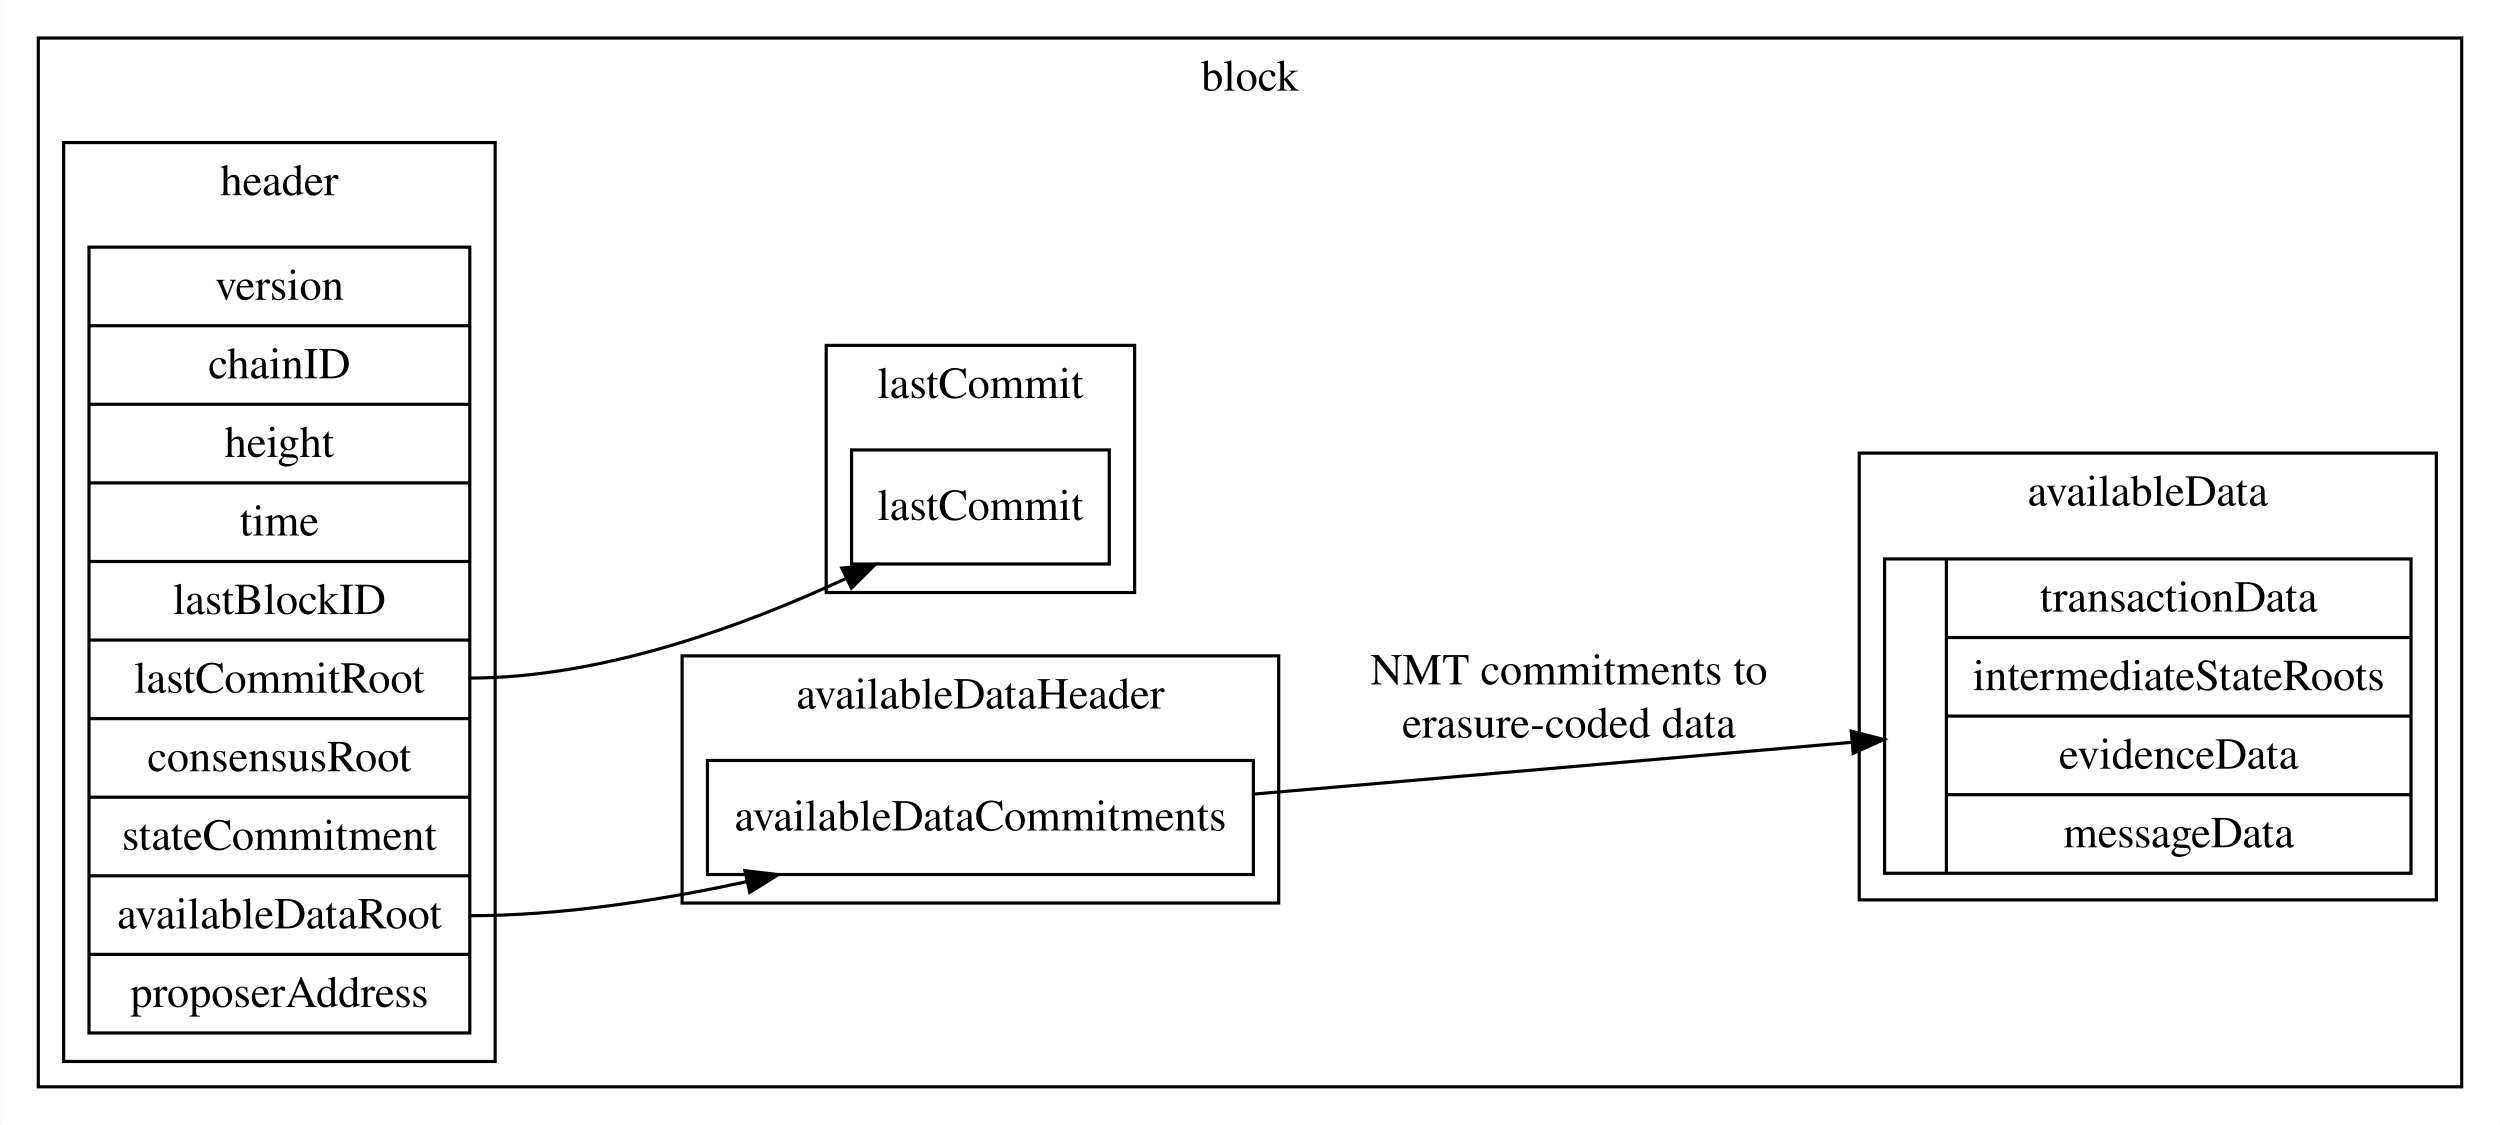
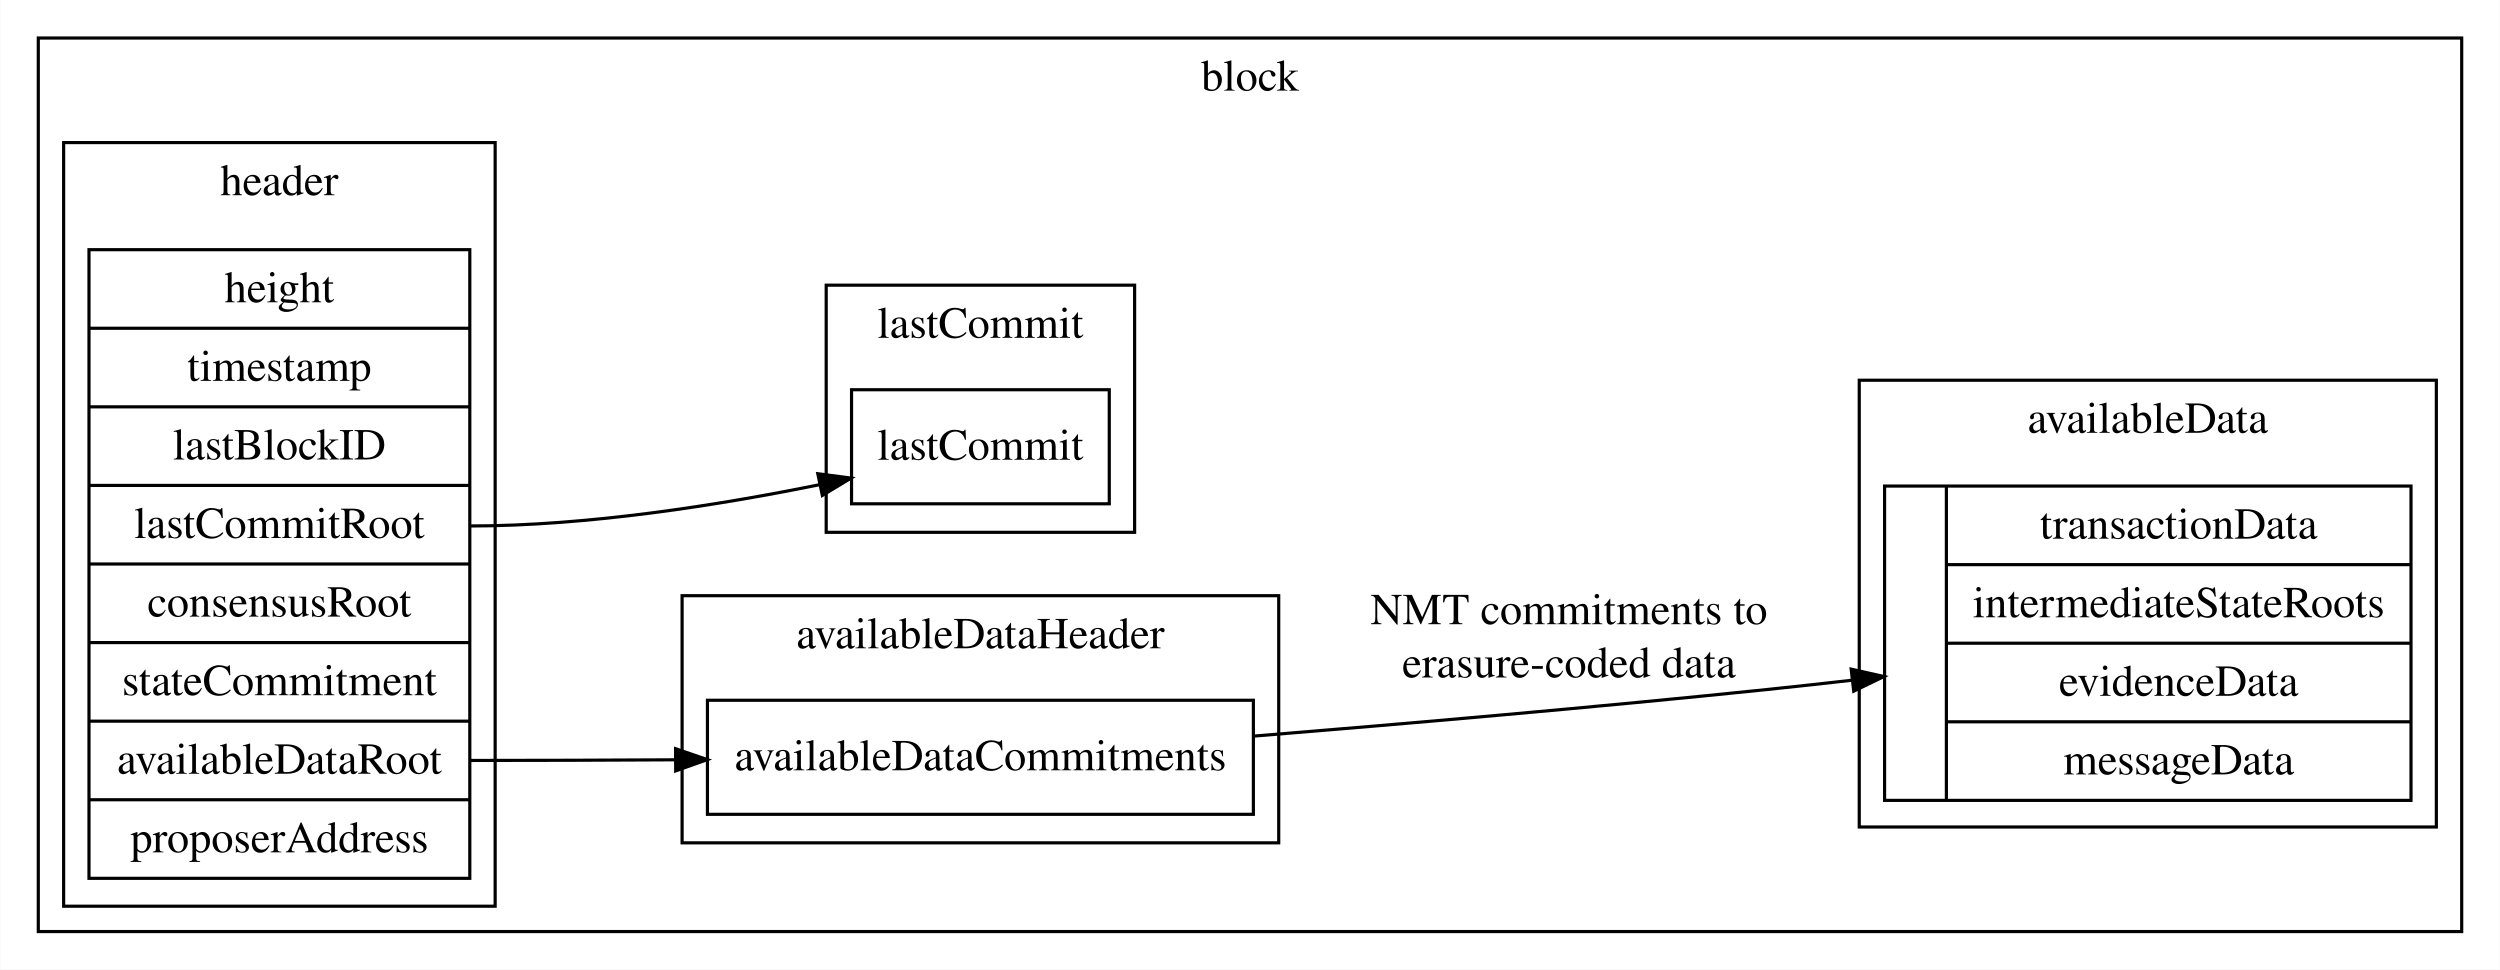
- <svg xmlns="http://www.w3.org/2000/svg" width="789pt" height="355pt" viewBox="0.00 0.00 788.83 355.00">
-   <g id="graph0" class="graph" transform="scale(1 1) rotate(0) translate(4 351)">
-     <polygon fill="#ffffff" stroke="transparent" points="-4,4 -4,-351 784.828,-351 784.828,4 -4,4" />
+ <svg xmlns="http://www.w3.org/2000/svg" width="789pt" height="306pt" viewBox="0.00 0.00 788.83 306.00">
+   <g id="graph0" class="graph" transform="scale(1 1) rotate(0) translate(4 302)">
+     <polygon fill="#ffffff" stroke="transparent" points="-4,4 -4,-302 784.828,-302 784.828,4 -4,4" />
    <g id="clust1" class="cluster">
-       <polygon fill="none" stroke="#000000" points="8,-8 8,-339 772.828,-339 772.828,-8 8,-8" />
-       <text text-anchor="middle" x="390.414" y="-322.4" font-family="Times,serif" font-size="14.00" fill="#000000">block</text>
+       <polygon fill="none" stroke="#000000" points="8,-8 8,-290 772.828,-290 772.828,-8 8,-8" />
+       <text text-anchor="middle" x="390.414" y="-273.4" font-family="Times,serif" font-size="14.00" fill="#000000">block</text>
    </g>
    <g id="clust2" class="cluster">
-       <polygon fill="none" stroke="#000000" points="211.184,-66 211.184,-144 399.48,-144 399.48,-66 211.184,-66" />
-       <text text-anchor="middle" x="305.332" y="-127.4" font-family="Times,serif" font-size="14.00" fill="#000000">availableDataHeader</text>
+       <polygon fill="none" stroke="#000000" points="211.184,-36 211.184,-114 399.48,-114 399.48,-36 211.184,-36" />
+       <text text-anchor="middle" x="305.332" y="-97.4" font-family="Times,serif" font-size="14.00" fill="#000000">availableDataHeader</text>
    </g>
    <g id="clust3" class="cluster">
-       <polygon fill="none" stroke="#000000" points="582.692,-67 582.692,-208 764.828,-208 764.828,-67 582.692,-67" />
-       <text text-anchor="middle" x="673.76" y="-191.4" font-family="Times,serif" font-size="14.00" fill="#000000">availableData</text>
+       <polygon fill="none" stroke="#000000" points="582.692,-41 582.692,-182 764.828,-182 764.828,-41 582.692,-41" />
+       <text text-anchor="middle" x="673.76" y="-165.4" font-family="Times,serif" font-size="14.00" fill="#000000">availableData</text>
    </g>
    <g id="clust4" class="cluster">
-       <polygon fill="none" stroke="#000000" points="256.662,-164 256.662,-242 354.002,-242 354.002,-164 256.662,-164" />
-       <text text-anchor="middle" x="305.332" y="-225.4" font-family="Times,serif" font-size="14.00" fill="#000000">lastCommit</text>
+       <polygon fill="none" stroke="#000000" points="256.662,-134 256.662,-212 354.002,-212 354.002,-134 256.662,-134" />
+       <text text-anchor="middle" x="305.332" y="-195.4" font-family="Times,serif" font-size="14.00" fill="#000000">lastCommit</text>
    </g>
    <g id="clust5" class="cluster">
-       <polygon fill="none" stroke="#000000" points="16,-16 16,-306 152.184,-306 152.184,-16 16,-16" />
-       <text text-anchor="middle" x="84.092" y="-289.4" font-family="Times,serif" font-size="14.00" fill="#000000">header</text>
+       <polygon fill="none" stroke="#000000" points="16,-16 16,-257 152.184,-257 152.184,-16 16,-16" />
+       <text text-anchor="middle" x="84.092" y="-240.4" font-family="Times,serif" font-size="14.00" fill="#000000">header</text>
    </g>
    <g id="node1" class="node">
-       <polygon fill="none" stroke="#000000" points="219.184,-75 219.184,-111 391.48,-111 391.48,-75 219.184,-75" />
-       <text text-anchor="middle" x="305.332" y="-88.9" font-family="Times,serif" font-size="14.00" fill="#000000">availableDataCommitments</text>
+       <polygon fill="none" stroke="#000000" points="219.184,-45 219.184,-81 391.48,-81 391.48,-45 219.184,-45" />
+       <text text-anchor="middle" x="305.332" y="-58.9" font-family="Times,serif" font-size="14.00" fill="#000000">availableDataCommitments</text>
    </g>
    <g id="node2" class="node">
-       <polygon fill="none" stroke="#000000" points="590.692,-75.4 590.692,-174.6 756.828,-174.6 756.828,-75.4 590.692,-75.4" />
-       <text text-anchor="middle" x="600.442" y="-120.8" font-family="Times,serif" font-size="14.00" fill="#000000"> </text>
-       <polyline fill="none" stroke="#000000" points="610.192,-75.4 610.192,-174.6 " />
-       <text text-anchor="middle" x="683.51" y="-158" font-family="Times,serif" font-size="14.00" fill="#000000">transactionData</text>
-       <polyline fill="none" stroke="#000000" points="610.192,-149.8 756.828,-149.8 " />
-       <text text-anchor="middle" x="683.51" y="-133.2" font-family="Times,serif" font-size="14.00" fill="#000000">intermediateStateRoots</text>
-       <polyline fill="none" stroke="#000000" points="610.192,-125 756.828,-125 " />
-       <text text-anchor="middle" x="683.51" y="-108.4" font-family="Times,serif" font-size="14.00" fill="#000000">evidenceData</text>
-       <polyline fill="none" stroke="#000000" points="610.192,-100.2 756.828,-100.2 " />
-       <text text-anchor="middle" x="683.51" y="-83.6" font-family="Times,serif" font-size="14.00" fill="#000000">messageData</text>
+       <polygon fill="none" stroke="#000000" points="590.692,-49.4 590.692,-148.6 756.828,-148.6 756.828,-49.4 590.692,-49.4" />
+       <text text-anchor="middle" x="600.442" y="-94.8" font-family="Times,serif" font-size="14.00" fill="#000000"> </text>
+       <polyline fill="none" stroke="#000000" points="610.192,-49.4 610.192,-148.6 " />
+       <text text-anchor="middle" x="683.51" y="-132" font-family="Times,serif" font-size="14.00" fill="#000000">transactionData</text>
+       <polyline fill="none" stroke="#000000" points="610.192,-123.8 756.828,-123.8 " />
+       <text text-anchor="middle" x="683.51" y="-107.2" font-family="Times,serif" font-size="14.00" fill="#000000">intermediateStateRoots</text>
+       <polyline fill="none" stroke="#000000" points="610.192,-99 756.828,-99 " />
+       <text text-anchor="middle" x="683.51" y="-82.4" font-family="Times,serif" font-size="14.00" fill="#000000">evidenceData</text>
+       <polyline fill="none" stroke="#000000" points="610.192,-74.2 756.828,-74.2 " />
+       <text text-anchor="middle" x="683.51" y="-57.6" font-family="Times,serif" font-size="14.00" fill="#000000">messageData</text>
    </g>
    <g id="edge3" class="edge">
-       <path fill="none" stroke="#000000" d="M391.54,-100.383C439.322,-104.487 499.799,-109.699 553.692,-114.4 562.325,-115.153 571.308,-115.94 580.3,-116.73" />
-       <polygon fill="#000000" stroke="#000000" points="580.171,-120.232 590.439,-117.621 580.784,-113.259 580.171,-120.232" />
-       <text text-anchor="middle" x="491.086" y="-135" font-family="Times,serif" font-size="14.00" fill="#000000">NMT commitments to</text>
-       <text text-anchor="middle" x="491.086" y="-118.2" font-family="Times,serif" font-size="14.00" fill="#000000">erasure-coded data</text>
+       <path fill="none" stroke="#000000" d="M391.607,-69.686C439.409,-73.579 499.884,-78.812 553.692,-84.4 562.341,-85.298 571.335,-86.288 580.335,-87.316" />
+       <polygon fill="#000000" stroke="#000000" points="580.144,-90.817 590.48,-88.49 580.949,-83.864 580.144,-90.817" />
+       <text text-anchor="middle" x="491.086" y="-105" font-family="Times,serif" font-size="14.00" fill="#000000">NMT commitments to</text>
+       <text text-anchor="middle" x="491.086" y="-88.2" font-family="Times,serif" font-size="14.00" fill="#000000">erasure-coded data</text>
    </g>
    <g id="node3" class="node">
-       <polygon fill="none" stroke="#000000" points="264.662,-173 264.662,-209 346.002,-209 346.002,-173 264.662,-173" />
-       <text text-anchor="middle" x="305.332" y="-186.9" font-family="Times,serif" font-size="14.00" fill="#000000">lastCommit</text>
+       <polygon fill="none" stroke="#000000" points="264.662,-143 264.662,-179 346.002,-179 346.002,-143 264.662,-143" />
+       <text text-anchor="middle" x="305.332" y="-156.9" font-family="Times,serif" font-size="14.00" fill="#000000">lastCommit</text>
    </g>
    <g id="node4" class="node">
-       <polygon fill="none" stroke="#000000" points="24,-25 24,-273 144.184,-273 144.184,-25 24,-25" />
-       <text text-anchor="middle" x="84.092" y="-256.4" font-family="Times,serif" font-size="14.00" fill="#000000">version</text>
-       <polyline fill="none" stroke="#000000" points="24,-248.2 144.184,-248.2 " />
-       <text text-anchor="middle" x="84.092" y="-231.6" font-family="Times,serif" font-size="14.00" fill="#000000">chainID</text>
-       <polyline fill="none" stroke="#000000" points="24,-223.4 144.184,-223.4 " />
-       <text text-anchor="middle" x="84.092" y="-206.8" font-family="Times,serif" font-size="14.00" fill="#000000">height</text>
-       <polyline fill="none" stroke="#000000" points="24,-198.6 144.184,-198.6 " />
-       <text text-anchor="middle" x="84.092" y="-182" font-family="Times,serif" font-size="14.00" fill="#000000">time</text>
-       <polyline fill="none" stroke="#000000" points="24,-173.8 144.184,-173.8 " />
-       <text text-anchor="middle" x="84.092" y="-157.2" font-family="Times,serif" font-size="14.00" fill="#000000">lastBlockID</text>
-       <polyline fill="none" stroke="#000000" points="24,-149 144.184,-149 " />
-       <text text-anchor="middle" x="84.092" y="-132.4" font-family="Times,serif" font-size="14.00" fill="#000000">lastCommitRoot</text>
-       <polyline fill="none" stroke="#000000" points="24,-124.2 144.184,-124.2 " />
-       <text text-anchor="middle" x="84.092" y="-107.6" font-family="Times,serif" font-size="14.00" fill="#000000">consensusRoot</text>
-       <polyline fill="none" stroke="#000000" points="24,-99.4 144.184,-99.4 " />
-       <text text-anchor="middle" x="84.092" y="-82.8" font-family="Times,serif" font-size="14.00" fill="#000000">stateCommitment</text>
-       <polyline fill="none" stroke="#000000" points="24,-74.6 144.184,-74.6 " />
-       <text text-anchor="middle" x="84.092" y="-58" font-family="Times,serif" font-size="14.00" fill="#000000">availableDataRoot</text>
-       <polyline fill="none" stroke="#000000" points="24,-49.8 144.184,-49.8 " />
-       <text text-anchor="middle" x="84.092" y="-33.2" font-family="Times,serif" font-size="14.00" fill="#000000">proposerAddress</text>
+       <polygon fill="none" stroke="#000000" points="24,-24.8 24,-223.2 144.184,-223.2 144.184,-24.8 24,-24.8" />
+       <text text-anchor="middle" x="84.092" y="-206.6" font-family="Times,serif" font-size="14.00" fill="#000000">height</text>
+       <polyline fill="none" stroke="#000000" points="24,-198.4 144.184,-198.4 " />
+       <text text-anchor="middle" x="84.092" y="-181.8" font-family="Times,serif" font-size="14.00" fill="#000000">timestamp</text>
+       <polyline fill="none" stroke="#000000" points="24,-173.6 144.184,-173.6 " />
+       <text text-anchor="middle" x="84.092" y="-157" font-family="Times,serif" font-size="14.00" fill="#000000">lastBlockID</text>
+       <polyline fill="none" stroke="#000000" points="24,-148.8 144.184,-148.8 " />
+       <text text-anchor="middle" x="84.092" y="-132.2" font-family="Times,serif" font-size="14.00" fill="#000000">lastCommitRoot</text>
+       <polyline fill="none" stroke="#000000" points="24,-124 144.184,-124 " />
+       <text text-anchor="middle" x="84.092" y="-107.4" font-family="Times,serif" font-size="14.00" fill="#000000">consensusRoot</text>
+       <polyline fill="none" stroke="#000000" points="24,-99.2 144.184,-99.2 " />
+       <text text-anchor="middle" x="84.092" y="-82.6" font-family="Times,serif" font-size="14.00" fill="#000000">stateCommitment</text>
+       <polyline fill="none" stroke="#000000" points="24,-74.4 144.184,-74.4 " />
+       <text text-anchor="middle" x="84.092" y="-57.8" font-family="Times,serif" font-size="14.00" fill="#000000">availableDataRoot</text>
+       <polyline fill="none" stroke="#000000" points="24,-49.6 144.184,-49.6 " />
+       <text text-anchor="middle" x="84.092" y="-33" font-family="Times,serif" font-size="14.00" fill="#000000">proposerAddress</text>
    </g>
    <g id="edge2" class="edge">
-       <path fill="none" stroke="#000000" d="M144.092,-62C173.034,-62 204.381,-66.876 231.674,-72.761" />
-       <polygon fill="#000000" stroke="#000000" points="231.01,-76.199 241.533,-74.967 232.539,-69.368 231.01,-76.199" />
+       <path fill="none" stroke="#000000" d="M144.092,-62C165.117,-62 187.683,-62.086 209.077,-62.208" />
+       <polygon fill="#000000" stroke="#000000" points="209.122,-65.708 219.143,-62.268 209.164,-58.708 209.122,-65.708" />
    </g>
    <g id="edge1" class="edge">
-       <path fill="none" stroke="#000000" d="M144.092,-137C185.961,-137 230.928,-153.574 262.709,-168.358" />
-       <polygon fill="#000000" stroke="#000000" points="261.6,-171.708 272.131,-172.869 264.622,-165.394 261.6,-171.708" />
+       <path fill="none" stroke="#000000" d="M144.092,-136C181.411,-136 223.022,-142.621 254.623,-149.048" />
+       <polygon fill="#000000" stroke="#000000" points="254.008,-152.495 264.514,-151.119 255.443,-145.644 254.008,-152.495" />
    </g>
  </g>
</svg>
